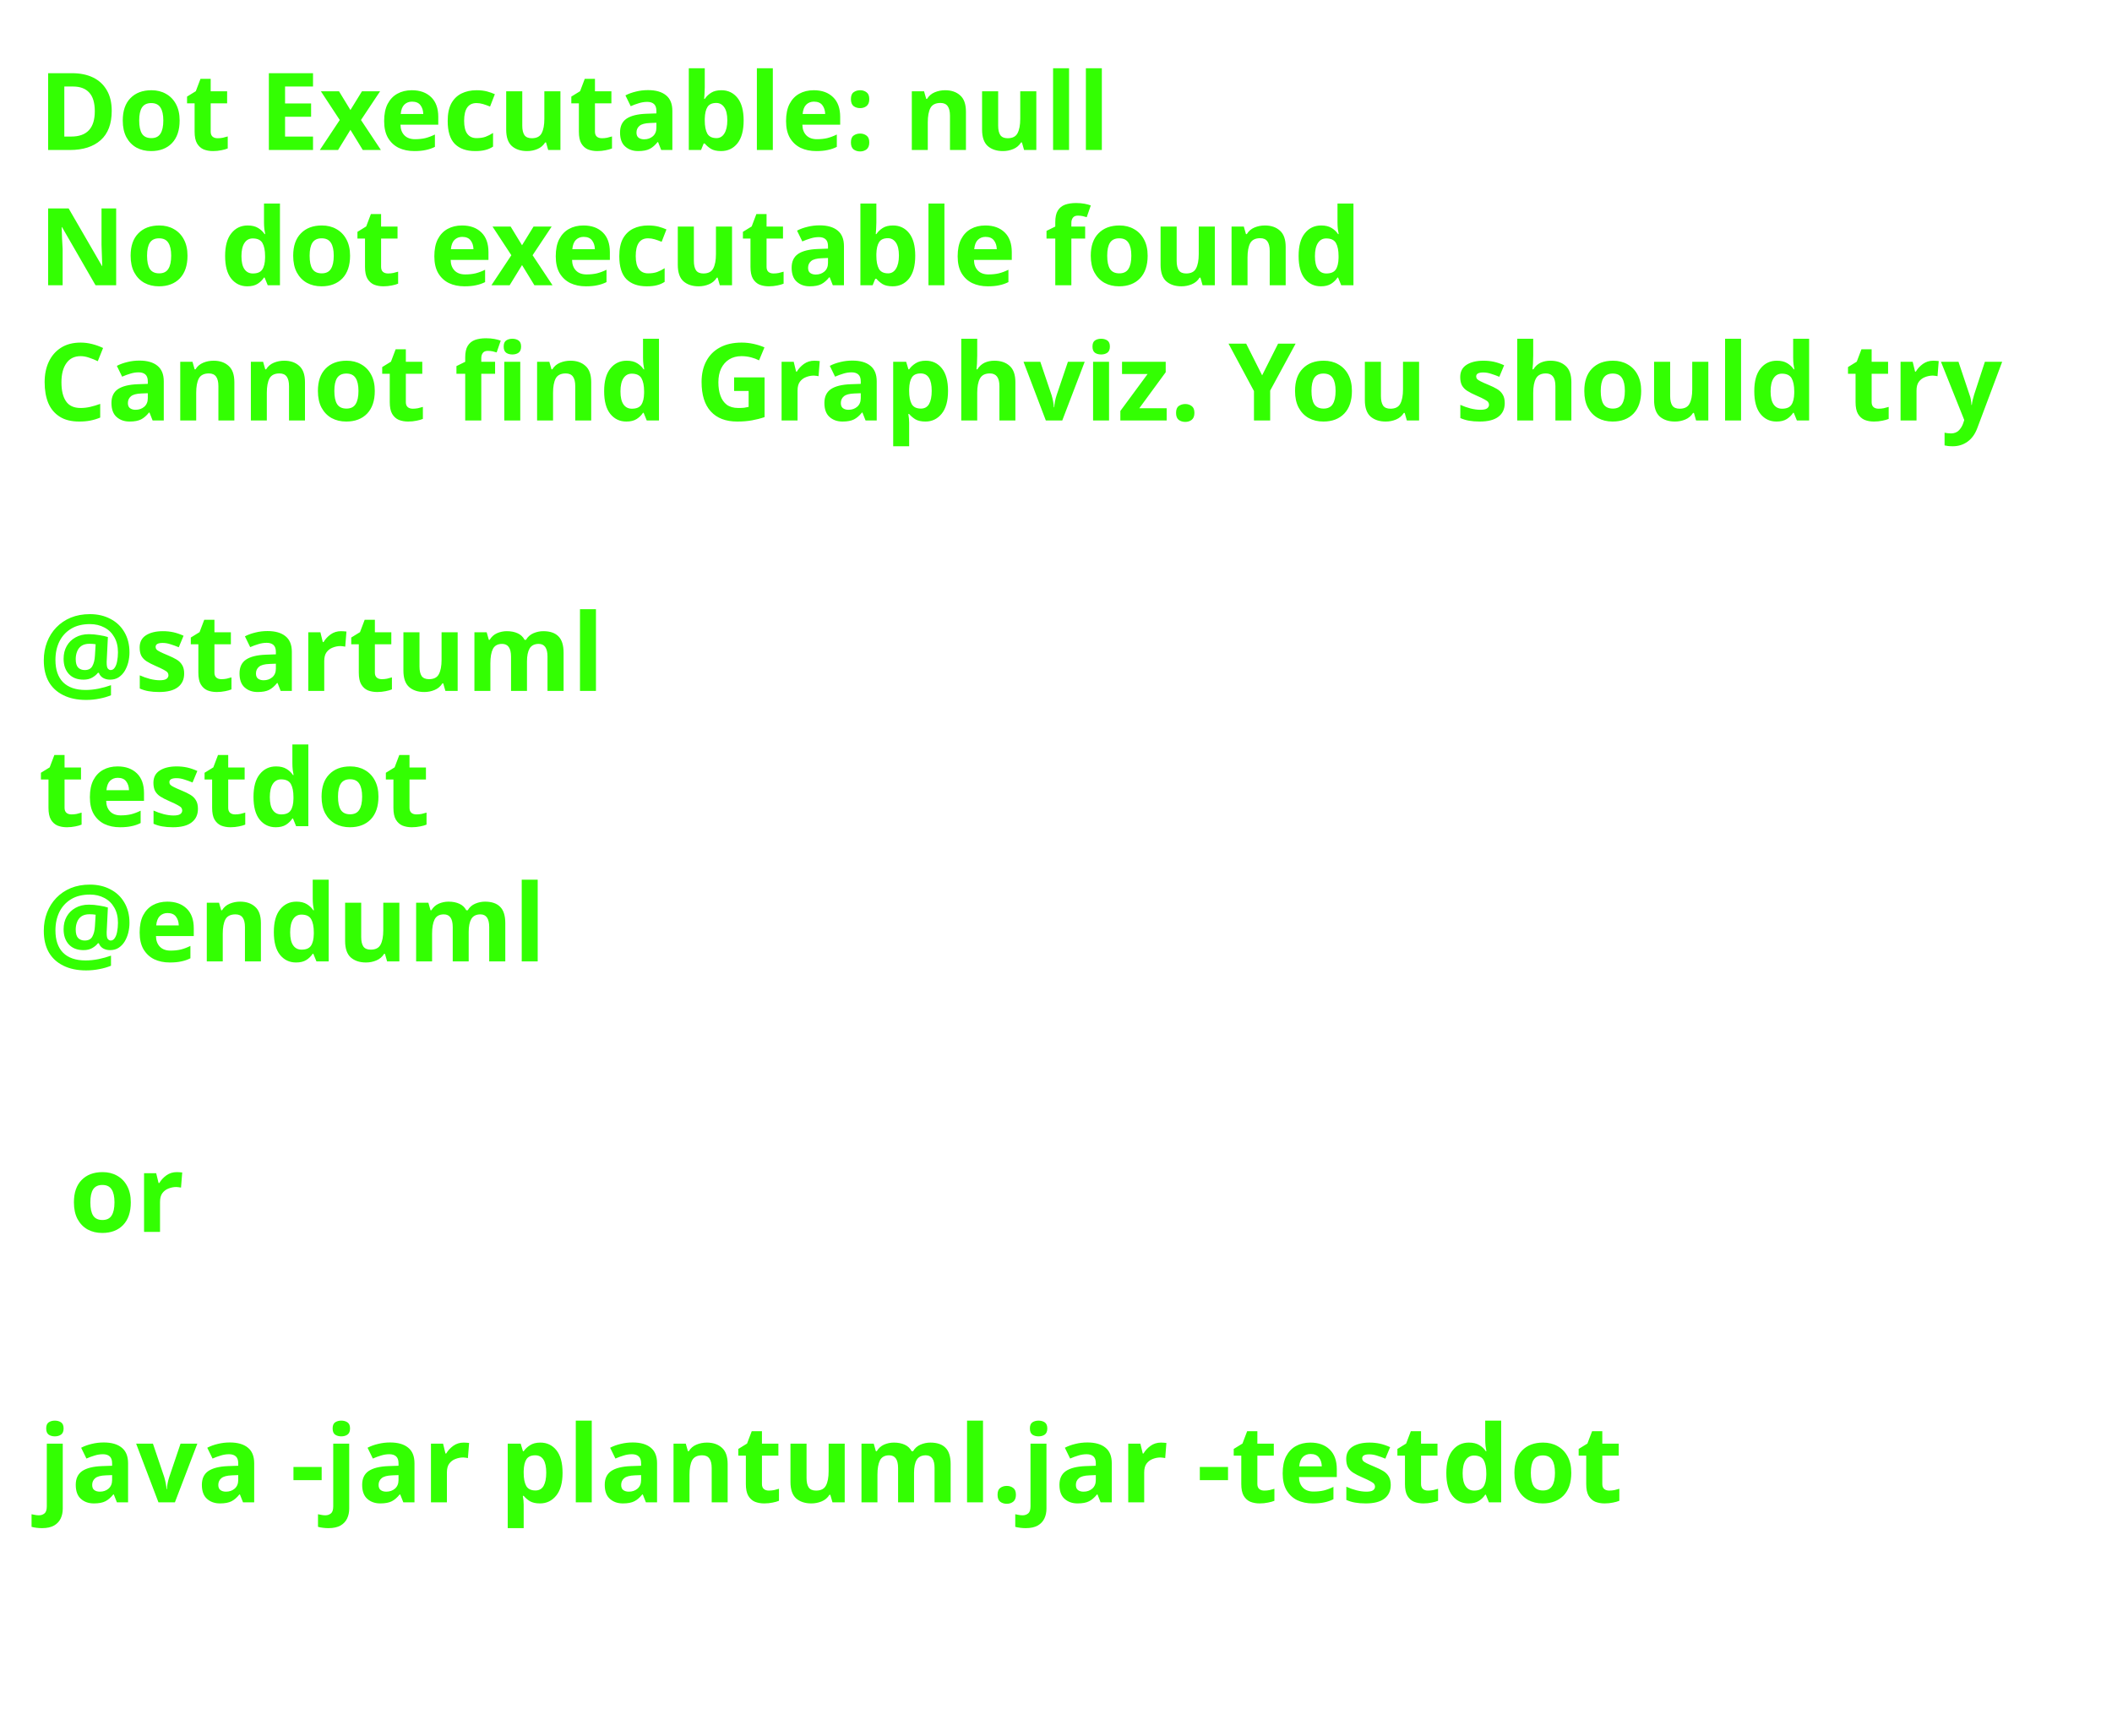
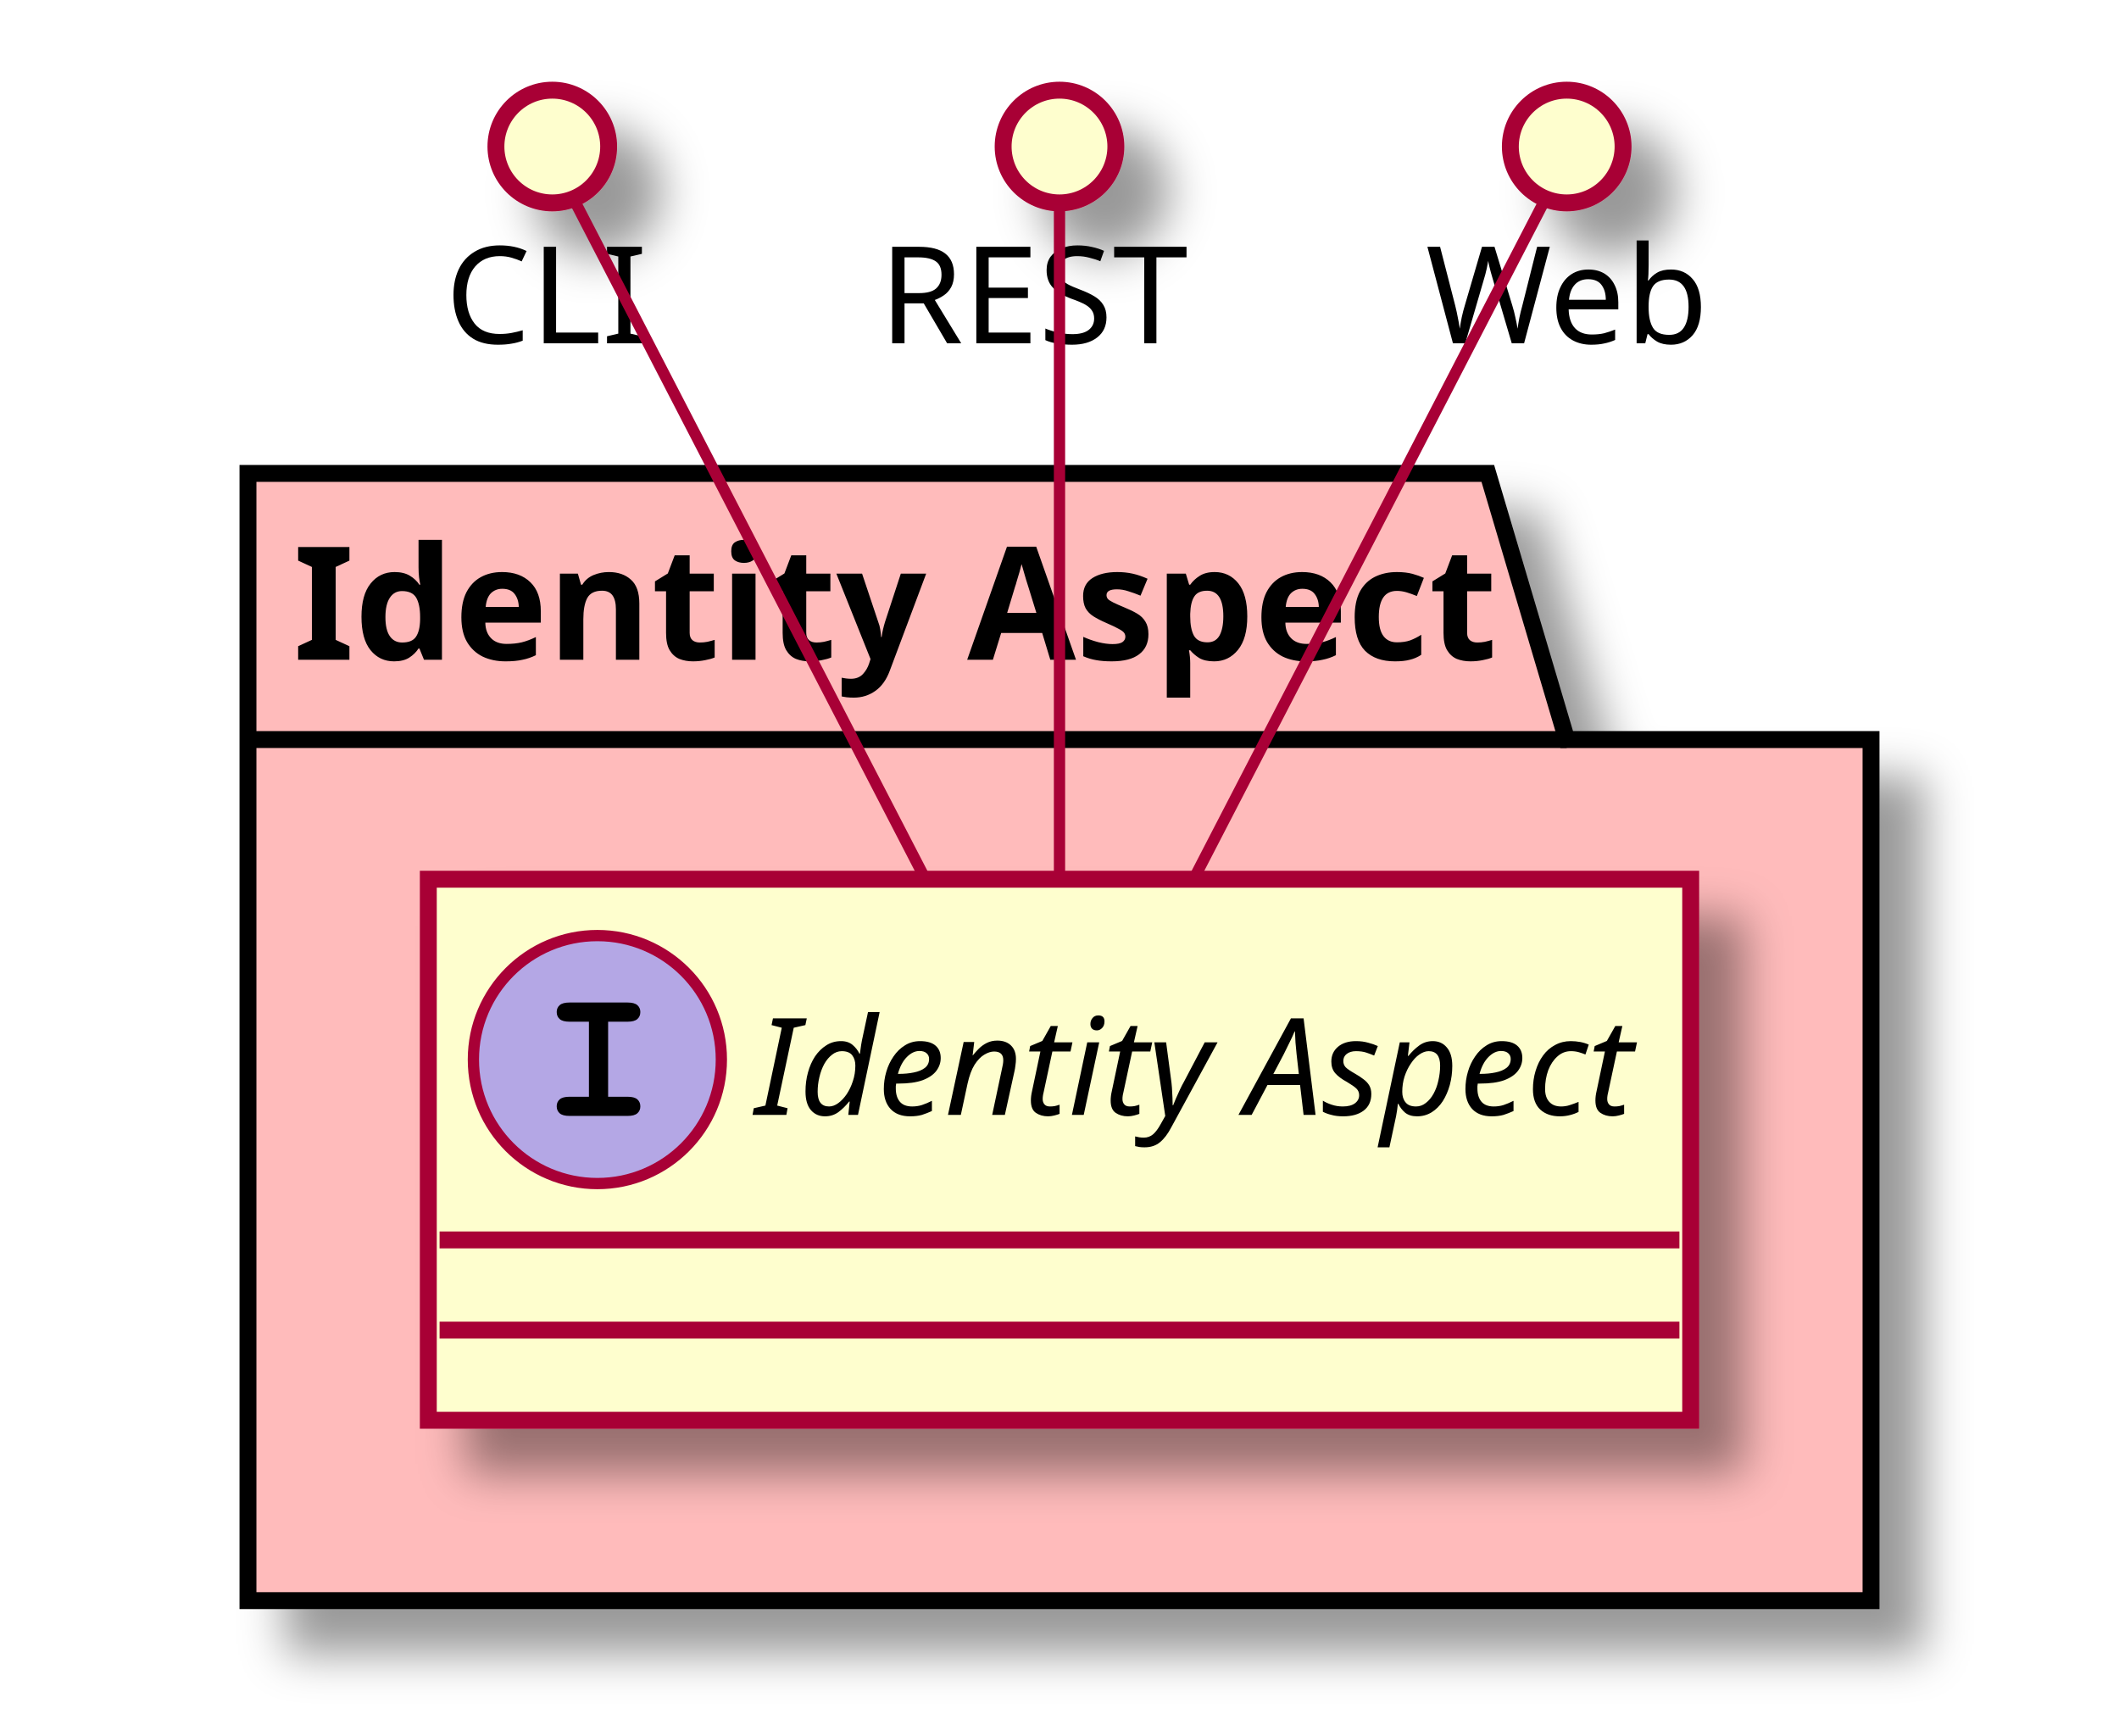
- <svg xmlns="http://www.w3.org/2000/svg" contentScriptType="application/ecmascript" contentStyleType="text/css" height="226px" preserveAspectRatio="none" style="width:275px;height:226px;background:#000000;" version="1.1" viewBox="0 0 275 226" width="275px" zoomAndPan="magnify">
-   <defs />
+ <svg xmlns="http://www.w3.org/2000/svg" contentScriptType="application/ecmascript" contentStyleType="text/css" height="154px" preserveAspectRatio="none" style="width:188px;height:154px;" version="1.1" viewBox="0 0 188 154" width="188px" zoomAndPan="magnify">
+   <defs>
+     <filter height="300%" id="f10tji2gdsq2hq" width="300%" x="-1" y="-1">
+       <feGaussianBlur result="blurOut" stdDeviation="2.0" />
+       <feColorMatrix in="blurOut" result="blurOut2" type="matrix" values="0 0 0 0 0 0 0 0 0 0 0 0 0 0 0 0 0 0 .4 0" />
+       <feOffset dx="4.0" dy="4.0" in="blurOut2" result="blurOut3" />
+       <feBlend in="SourceGraphic" in2="blurOut3" mode="normal" />
+     </filter>
+   </defs>
  <g>
-     <text fill="#33FF02" font-family="sans-serif" font-size="14" font-weight="bold" lengthAdjust="spacingAndGlyphs" textLength="140" x="5" y="19.533">Dot Executable: null</text>
-     <text fill="#33FF02" font-family="sans-serif" font-size="14" font-weight="bold" lengthAdjust="spacingAndGlyphs" textLength="173" x="5" y="37.143">No dot executable found</text>
-     <text fill="#33FF02" font-family="sans-serif" font-size="14" font-weight="bold" lengthAdjust="spacingAndGlyphs" textLength="258" x="5" y="54.752">Cannot find Graphviz. You should try</text>
-     <text fill="#33FF02" font-family="sans-serif" font-size="14" font-weight="bold" lengthAdjust="spacingAndGlyphs" textLength="0" x="9" y="72.361" />
-     <text fill="#33FF02" font-family="sans-serif" font-size="14" font-weight="bold" lengthAdjust="spacingAndGlyphs" textLength="71" x="5" y="89.971">@startuml</text>
-     <text fill="#33FF02" font-family="sans-serif" font-size="14" font-weight="bold" lengthAdjust="spacingAndGlyphs" textLength="50" x="5" y="107.58">testdot</text>
-     <text fill="#33FF02" font-family="sans-serif" font-size="14" font-weight="bold" lengthAdjust="spacingAndGlyphs" textLength="66" x="5" y="125.189">@enduml</text>
-     <text fill="#33FF02" font-family="sans-serif" font-size="14" font-weight="bold" lengthAdjust="spacingAndGlyphs" textLength="0" x="9" y="142.799" />
-     <text fill="#33FF02" font-family="sans-serif" font-size="14" font-weight="bold" lengthAdjust="spacingAndGlyphs" textLength="15" x="9" y="160.408">or</text>
-     <text fill="#33FF02" font-family="sans-serif" font-size="14" font-weight="bold" lengthAdjust="spacingAndGlyphs" textLength="0" x="9" y="178.018" />
-     <text fill="#33FF02" font-family="sans-serif" font-size="14" font-weight="bold" lengthAdjust="spacingAndGlyphs" textLength="201" x="5" y="195.627">java -jar plantuml.jar -testdot</text>
-     <text fill="#33FF02" font-family="sans-serif" font-size="14" font-weight="bold" lengthAdjust="spacingAndGlyphs" textLength="0" x="9" y="213.236" />
+     <polygon fill="#FFBBBB" filter="url(#f10tji2gdsq2hq)" points="22,42,132,42,139,65.609,166,65.609,166,142,22,142,22,42" style="stroke: #000000; stroke-width: 1.5;" />
+     <line style="stroke: #000000; stroke-width: 1.5;" x1="22" x2="139" y1="65.609" y2="65.609" />
+     <text fill="#000000" font-family="sans-serif" font-size="14" font-weight="bold" lengthAdjust="spacingAndGlyphs" textLength="104" x="26" y="58.533">Identity Aspect</text>
+     <rect fill="#FEFECE" filter="url(#f10tji2gdsq2hq)" height="48" id="i" style="stroke: #A80036; stroke-width: 1.5;" width="112" x="38" y="78" />
+     <ellipse cx="53" cy="94" fill="#B4A7E5" rx="11" ry="11" style="stroke: #A80036; stroke-width: 1.0;" />
+     <path d="M53.953,90.641 L53.953,97.297 L55.672,97.297 Q56.281,97.297 56.547,97.531 Q56.812,97.766 56.812,98.156 Q56.812,98.531 56.547,98.766 Q56.281,99 55.672,99 L50.531,99 Q49.922,99 49.656,98.766 Q49.391,98.531 49.391,98.141 Q49.391,97.766 49.656,97.531 Q49.922,97.297 50.531,97.297 L52.25,97.297 L52.25,90.641 L50.531,90.641 Q49.922,90.641 49.656,90.406 Q49.391,90.172 49.391,89.781 Q49.391,89.406 49.656,89.172 Q49.922,88.938 50.531,88.938 L55.672,88.938 Q56.281,88.938 56.547,89.172 Q56.812,89.406 56.812,89.781 Q56.812,90.172 56.547,90.406 Q56.281,90.641 55.672,90.641 L53.953,90.641 Z " />
+     <text fill="#000000" font-family="sans-serif" font-size="12" font-style="italic" lengthAdjust="spacingAndGlyphs" textLength="80" x="67" y="98.91">Identity Aspect</text>
+     <line style="stroke: #A80036; stroke-width: 1.5;" x1="39" x2="149" y1="110" y2="110" />
+     <line style="stroke: #A80036; stroke-width: 1.5;" x1="39" x2="149" y1="118" y2="118" />
+     <ellipse cx="49" cy="13" fill="#FEFECE" filter="url(#f10tji2gdsq2hq)" rx="5" ry="5" style="stroke: #A80036; stroke-width: 1.5;" />
+     <text fill="#000000" font-family="sans-serif" font-size="12" lengthAdjust="spacingAndGlyphs" textLength="19" x="39.5" y="30.457">CLI</text>
+     <ellipse cx="94" cy="13" fill="#FEFECE" filter="url(#f10tji2gdsq2hq)" rx="5" ry="5" style="stroke: #A80036; stroke-width: 1.5;" />
+     <text fill="#000000" font-family="sans-serif" font-size="12" lengthAdjust="spacingAndGlyphs" textLength="32" x="78" y="30.457">REST</text>
+     <ellipse cx="139" cy="13" fill="#FEFECE" filter="url(#f10tji2gdsq2hq)" rx="5" ry="5" style="stroke: #A80036; stroke-width: 1.5;" />
+     <text fill="#000000" font-family="sans-serif" font-size="12" lengthAdjust="spacingAndGlyphs" textLength="25" x="126.5" y="30.457">Web</text>
+     <path d="M50.934,17.738 C56.216,27.951 71.217,56.953 82.029,77.857 " fill="none" id="ilol4237-i" style="stroke: #A80036; stroke-width: 1.0;" />
+     <path d="M94,18.196 C94,28.786 94,57.218 94,77.814 " fill="none" id="ilol4240-i" style="stroke: #A80036; stroke-width: 1.0;" />
+     <path d="M137.066,17.738 C131.784,27.951 116.783,56.953 105.971,77.857 " fill="none" id="ilol4243-i" style="stroke: #A80036; stroke-width: 1.0;" />
  </g>
</svg>
